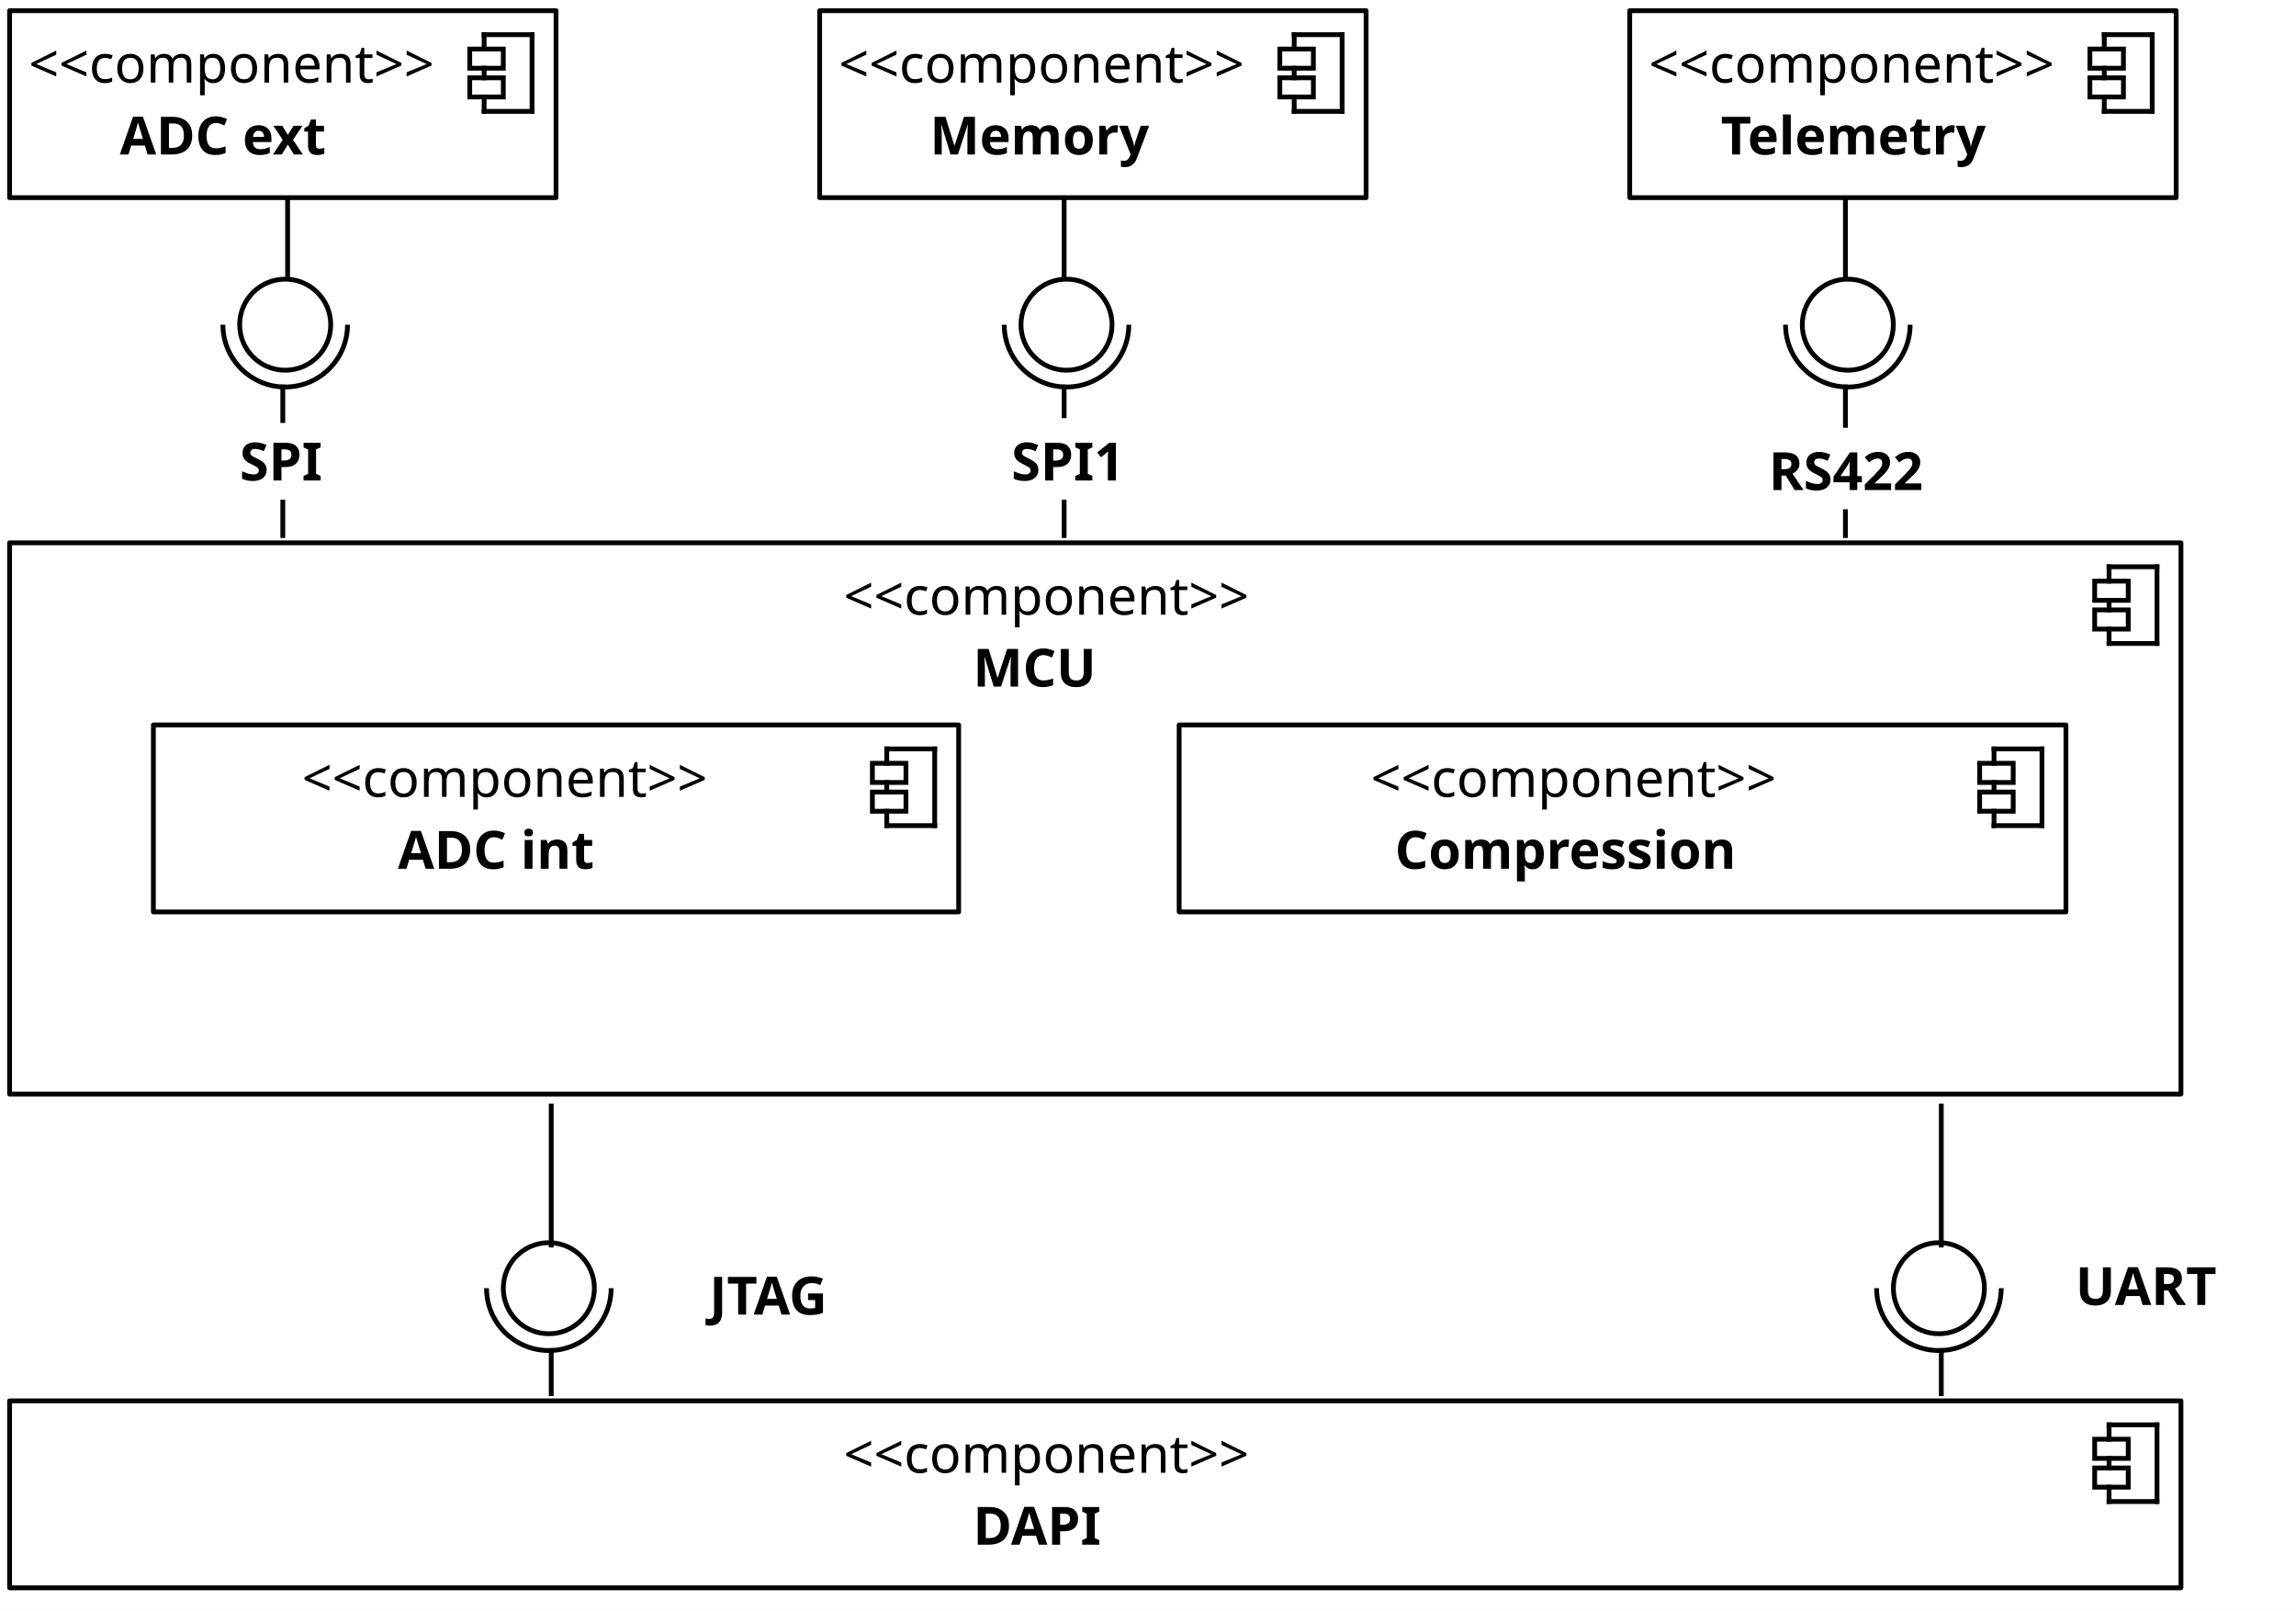
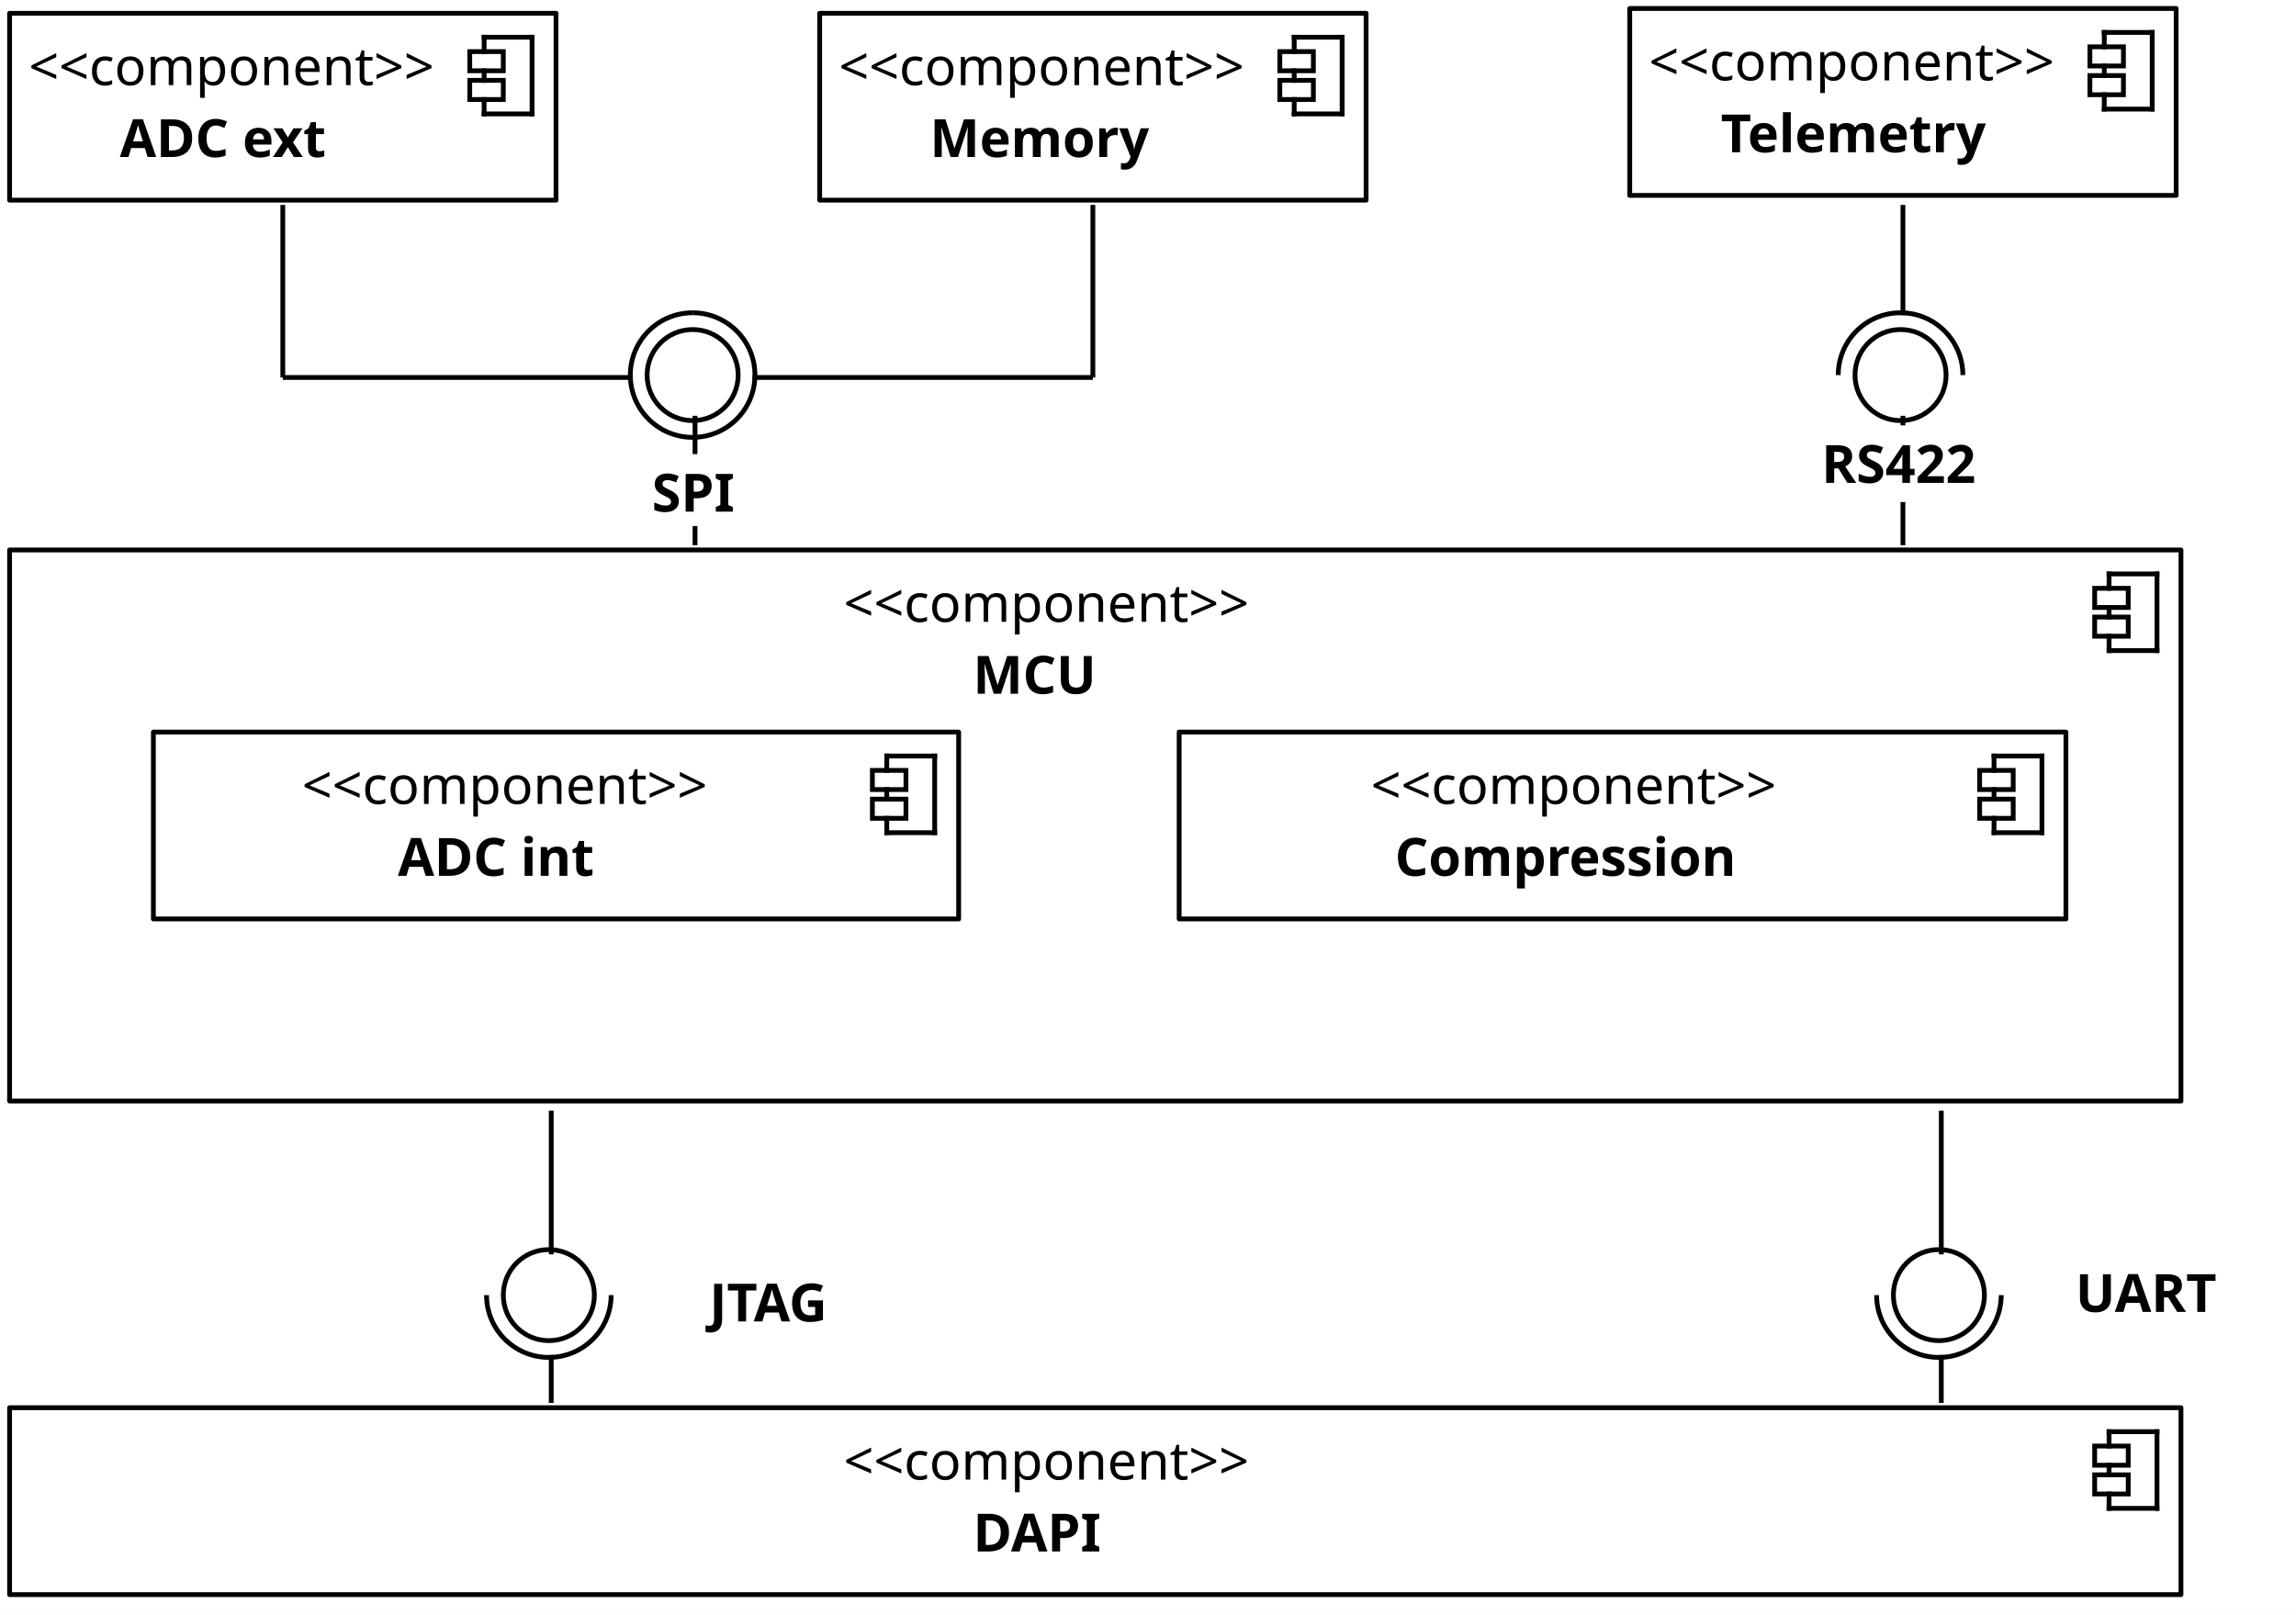
- <svg xmlns="http://www.w3.org/2000/svg" fill-opacity="0" color-rendering="auto" color-interpolation="auto" text-rendering="auto" stroke="rgb(0,0,0)" stroke-linecap="square" width="479" stroke-miterlimit="10" shape-rendering="auto" stroke-opacity="0" fill="rgb(0,0,0)" stroke-dasharray="none" font-weight="normal" stroke-width="1" height="336" font-family="'Dialog'" font-style="normal" stroke-linejoin="miter" font-size="12px" stroke-dashoffset="0" image-rendering="auto">
+ <svg xmlns="http://www.w3.org/2000/svg" fill-opacity="0" color-rendering="auto" color-interpolation="auto" text-rendering="auto" stroke="rgb(0,0,0)" stroke-linecap="square" width="479" stroke-miterlimit="10" shape-rendering="auto" stroke-opacity="0" fill="rgb(0,0,0)" stroke-dasharray="none" font-weight="normal" stroke-width="1" height="337" font-family="'Dialog'" font-style="normal" stroke-linejoin="miter" font-size="12px" stroke-dashoffset="0" image-rendering="auto">
  <defs id="genericDefs" />
  <g>
    <defs id="defs1">
      <clipPath clipPathUnits="userSpaceOnUse" id="clipPath1">
        <path d="M-7 -7 L126 -7 L126 51 L-7 51 L-7 -7 Z" />
      </clipPath>
      <clipPath clipPathUnits="userSpaceOnUse" id="clipPath2">
        <path d="M0 0 L0 40 L91 40 L91 0 Z" />
      </clipPath>
      <clipPath clipPathUnits="userSpaceOnUse" id="clipPath3">
        <path d="M0 0 L0 7 L115 7 L115 0 Z" />
      </clipPath>
      <clipPath clipPathUnits="userSpaceOnUse" id="clipPath4">
        <path d="M-7 -7 L465 -7 L465 127 L-7 127 L-7 -7 Z" />
      </clipPath>
      <clipPath clipPathUnits="userSpaceOnUse" id="clipPath5">
-         <path d="M0 0 L0 117 L430 117 L430 0 Z" />
+         <path d="M0 -0 L0 117 L430 117 L430 -0 Z" />
      </clipPath>
      <clipPath clipPathUnits="userSpaceOnUse" id="clipPath6">
-         <path d="M0 0 L0 83 L454 83 L454 0 Z" />
+         <path d="M0 -0 L0 83 L454 83 L454 -0 Z" />
      </clipPath>
      <clipPath clipPathUnits="userSpaceOnUse" id="clipPath7">
        <path d="M-7 -7 L180 -7 L180 51 L-7 51 L-7 -7 Z" />
      </clipPath>
      <clipPath clipPathUnits="userSpaceOnUse" id="clipPath8">
-         <path d="M0 0 L0 40 L145 40 L145 0 Z" />
+         <path d="M0 -0 L0 40 L145 40 L145 -0 Z" />
      </clipPath>
      <clipPath clipPathUnits="userSpaceOnUse" id="clipPath9">
-         <path d="M0 0 L0 7 L169 7 L169 0 Z" />
+         <path d="M0 -0 L0 7 L169 7 L169 -0 Z" />
      </clipPath>
      <clipPath clipPathUnits="userSpaceOnUse" id="clipPath10">
        <path d="M-7 -7 L197 -7 L197 51 L-7 51 L-7 -7 Z" />
      </clipPath>
      <clipPath clipPathUnits="userSpaceOnUse" id="clipPath11">
-         <path d="M0 0 L0 40 L162 40 L162 0 Z" />
+         <path d="M0 -0 L0 40 L162 40 L162 -0 Z" />
      </clipPath>
      <clipPath clipPathUnits="userSpaceOnUse" id="clipPath12">
-         <path d="M0 0 L0 7 L186 7 L186 0 Z" />
+         <path d="M0 -0 L0 7 L186 7 L186 -0 Z" />
      </clipPath>
      <clipPath clipPathUnits="userSpaceOnUse" id="clipPath13">
        <path d="M-7 -7 L465 -7 L465 51 L-7 51 L-7 -7 Z" />
      </clipPath>
      <clipPath clipPathUnits="userSpaceOnUse" id="clipPath14">
-         <path d="M0 0 L0 40 L430 40 L430 0 Z" />
+         <path d="M0 -0 L0 40 L430 40 L430 -0 Z" />
      </clipPath>
      <clipPath clipPathUnits="userSpaceOnUse" id="clipPath15">
-         <path d="M0 0 L0 7 L454 7 L454 0 Z" />
+         <path d="M0 -0 L0 7 L454 7 L454 -0 Z" />
      </clipPath>
      <clipPath clipPathUnits="userSpaceOnUse" id="clipPath16">
        <path d="M-7 -7 L31 -7 L31 31 L-7 31 L-7 -7 Z" />
      </clipPath>
      <clipPath clipPathUnits="userSpaceOnUse" id="clipPath17">
-         <path d="M-46 -17 L92 -17 L92 34 L-46 34 L-46 -17 Z" />
+         <path d="M-54 -16 L108 -16 L108 32 L-54 32 L-54 -16 Z" />
      </clipPath>
      <clipPath clipPathUnits="userSpaceOnUse" id="clipPath18">
-         <path d="M-39 -16 L78 -16 L78 32 L-39 32 L-39 -16 Z" />
+         <path d="M-37 -15 L74 -15 L74 30 L-37 30 L-37 -15 Z" />
      </clipPath>
      <clipPath clipPathUnits="userSpaceOnUse" id="clipPath19">
-         <path d="M-54 -17 L108 -17 L108 34 L-54 34 L-54 -17 Z" />
+         <path d="M-52 -17 L104 -17 L104 34 L-52 34 L-52 -17 Z" />
      </clipPath>
      <clipPath clipPathUnits="userSpaceOnUse" id="clipPath20">
-         <path d="M-52 -17 L104 -17 L104 34 L-52 34 L-52 -17 Z" />
+         <path d="M-50 -17 L100 -17 L100 34 L-50 34 L-50 -17 Z" />
      </clipPath>
      <clipPath clipPathUnits="userSpaceOnUse" id="clipPath21">
-         <path d="M-50 -17 L100 -17 L100 34 L-50 34 L-50 -17 Z" />
+         <path d="M0 -0 L81 -0 L81 110 L0 110 L0 -0 Z" />
      </clipPath>
      <clipPath clipPathUnits="userSpaceOnUse" id="clipPath22">
-         <path d="M0 0 L81 0 L81 98 L0 98 L0 0 Z" />
+         <path d="M0 -0 L0 110 L81 110 L81 84 L56 84 L56 67 L81 67 L81 -0 Z" />
      </clipPath>
      <clipPath clipPathUnits="userSpaceOnUse" id="clipPath23">
-         <path d="M0 0 L0 98 L18 98 L18 85 L57 85 L57 98 L81 98 L81 0 Z" />
+         <path d="M0 -0 L0 110 L81 110 L81 86 L61 86 L61 69 L81 69 L81 -0 Z" />
      </clipPath>
      <clipPath clipPathUnits="userSpaceOnUse" id="clipPath24">
-         <path d="M0 0 L81 0 L81 116 L0 116 L0 0 Z" />
+         <path d="M0 -0 L80 -0 L80 94 L0 94 L0 -0 Z" />
      </clipPath>
      <clipPath clipPathUnits="userSpaceOnUse" id="clipPath25">
-         <path d="M58 50 L58 66 L19 66 L19 50 ZM0 0 L0 116 L81 116 L81 0 Z" />
+         <path d="M0 -0 L0 94 L80 94 L80 39 L61 39 L61 22 L80 22 L80 -0 Z" />
      </clipPath>
      <clipPath clipPathUnits="userSpaceOnUse" id="clipPath26">
-         <path d="M0 0 L0 98 L12 98 L12 86 L66 86 L66 98 L81 98 L81 0 Z" />
+         <path d="M0 -0 L0 94 L80 94 L80 37 L57 37 L57 20 L80 20 L80 -0 Z" />
      </clipPath>
      <clipPath clipPathUnits="userSpaceOnUse" id="clipPath27">
-         <path d="M66 51 L66 68 L12 68 L12 51 ZM0 0 L0 116 L81 116 L81 0 Z" />
+         <path d="M0 0 L81 0 L81 107 L0 107 L0 0 Z" />
      </clipPath>
      <clipPath clipPathUnits="userSpaceOnUse" id="clipPath28">
-         <path d="M0 0 L80 0 L80 110 L0 110 L0 0 Z" />
+         <path d="M57 46 L57 61 L20 61 L20 46 ZM0 0 L0 107 L81 107 L81 0 Z" />
      </clipPath>
      <clipPath clipPathUnits="userSpaceOnUse" id="clipPath29">
-         <path d="M0 0 L0 110 L80 110 L80 85 L57 85 L57 68 L80 68 L80 0 Z" />
+         <path d="M0 0 L157 0 L157 116 L0 116 L0 0 Z" />
      </clipPath>
      <clipPath clipPathUnits="userSpaceOnUse" id="clipPath30">
-         <path d="M0 0 L0 110 L80 110 L80 87 L61 87 L61 70 L80 70 L80 0 Z" />
+         <path d="M143 90 L143 105 L106 105 L106 90 ZM0 0 L0 116 L157 116 L157 0 Z" />
      </clipPath>
      <clipPath clipPathUnits="userSpaceOnUse" id="clipPath31">
-         <path d="M0 0 L80 0 L80 94 L0 94 L0 0 Z" />
+         <path d="M0 0 L155 0 L155 116 L0 116 L0 0 Z" />
      </clipPath>
      <clipPath clipPathUnits="userSpaceOnUse" id="clipPath32">
-         <path d="M0 0 L0 94 L80 94 L80 39 L61 39 L61 22 L80 22 L80 0 Z" />
+         <path d="M48 90 L48 105 L11 105 L11 90 ZM0 0 L0 116 L155 116 L155 0 Z" />
      </clipPath>
      <clipPath clipPathUnits="userSpaceOnUse" id="clipPath33">
-         <path d="M0 0 L0 94 L80 94 L80 37 L57 37 L57 20 L80 20 L80 0 Z" />
+         <path d="M65 40 L65 56 L11 56 L11 40 ZM0 0 L0 107 L81 107 L81 0 Z" />
      </clipPath>
      <clipPath clipPathUnits="userSpaceOnUse" id="clipPath34">
-         <path d="M0 0 L0 98 L16 98 L16 84 L62 84 L62 98 L81 98 L81 0 Z" />
+         <path d="M0 0 L81 0 L81 108 L0 108 L0 0 Z" />
      </clipPath>
      <clipPath clipPathUnits="userSpaceOnUse" id="clipPath35">
-         <path d="M62 49 L62 66 L16 66 L16 49 ZM0 0 L0 116 L81 116 L81 0 Z" />
+         <path d="M65 84 L65 100 L11 100 L11 84 ZM0 0 L0 108 L81 108 L81 0 Z" />
      </clipPath>
    </defs>
    <g fill="white" text-rendering="geometricPrecision" fill-opacity="1" stroke-opacity="1" stroke="white">
-       <rect x="0" width="479" height="336" y="0" stroke="none" />
-     </g>
-     <g fill-opacity="1" text-rendering="geometricPrecision" stroke="black" stroke-linecap="butt" transform="translate(2,2.2308)" stroke-miterlimit="0" stroke-opacity="1" fill="black" font-weight="bold" font-family="sans-serif" stroke-linejoin="round" font-size="11px" image-rendering="optimizeQuality">
+       <rect x="0" width="479" height="337" y="0" stroke="none" />
+     </g>
+     <g fill-opacity="1" text-rendering="geometricPrecision" stroke="black" stroke-linecap="butt" transform="translate(2,2.7692)" stroke-miterlimit="0" stroke-opacity="1" fill="black" font-weight="bold" font-family="sans-serif" stroke-linejoin="round" font-size="11px" image-rendering="optimizeQuality">
      <rect fill="none" x="0" width="114" height="39" y="0" clip-path="url(#clipPath1)" />
      <line stroke-linecap="square" clip-path="url(#clipPath1)" fill="none" x1="99" x2="109" y1="5" y2="5" stroke-linejoin="miter" stroke-miterlimit="10" />
      <line stroke-linecap="square" clip-path="url(#clipPath1)" fill="none" x1="109" x2="109" y1="5" y2="21" stroke-linejoin="miter" stroke-miterlimit="10" />
      <line stroke-linecap="square" clip-path="url(#clipPath1)" fill="none" x1="99" x2="109" y1="21" y2="21" stroke-linejoin="miter" stroke-miterlimit="10" />
      <line stroke-linecap="square" clip-path="url(#clipPath1)" fill="none" x1="99" x2="99" y1="5" y2="8" stroke-linejoin="miter" stroke-miterlimit="10" />
      <rect stroke-linecap="square" x="96" y="8" clip-path="url(#clipPath1)" fill="none" width="7" stroke-linejoin="miter" height="4" stroke-miterlimit="10" />
      <line stroke-linecap="square" clip-path="url(#clipPath1)" fill="none" x1="99" x2="99" y1="12" y2="14" stroke-linejoin="miter" stroke-miterlimit="10" />
      <rect stroke-linecap="square" x="96" y="14" clip-path="url(#clipPath1)" fill="none" width="7" stroke-linejoin="miter" height="4" stroke-miterlimit="10" />
      <line stroke-linecap="square" clip-path="url(#clipPath1)" fill="none" x1="99" x2="99" y1="18" y2="21" stroke-linejoin="miter" stroke-miterlimit="10" />
    </g>
-     <g font-size="11px" transform="translate(2,2.2308)" fill-opacity="1" fill="black" text-rendering="geometricPrecision" image-rendering="optimizeQuality" font-family="sans-serif" stroke="black" stroke-opacity="1">
+     <g font-size="11px" transform="translate(2,2.7692)" fill-opacity="1" fill="black" text-rendering="geometricPrecision" image-rendering="optimizeQuality" font-family="sans-serif" stroke="black" stroke-opacity="1">
      <text x="4" xml:space="preserve" y="15" clip-path="url(#clipPath2)" stroke="none">&lt;&lt;component&gt;&gt;</text>
      <text x="23" xml:space="preserve" y="30" clip-path="url(#clipPath2)" font-weight="bold" stroke="none">ADC ext</text>
    </g>
-     <g fill-opacity="1" text-rendering="geometricPrecision" stroke="black" stroke-linecap="butt" transform="translate(2,113.2308)" stroke-miterlimit="0" stroke-opacity="1" fill="black" font-weight="bold" font-family="sans-serif" stroke-linejoin="round" font-size="11px" image-rendering="optimizeQuality">
+     <g fill-opacity="1" text-rendering="geometricPrecision" stroke="black" stroke-linecap="butt" transform="translate(2,114.7692)" stroke-miterlimit="0" stroke-opacity="1" fill="black" font-weight="bold" font-family="sans-serif" stroke-linejoin="round" font-size="11px" image-rendering="optimizeQuality">
      <rect fill="none" x="0" width="453" height="115" y="0" clip-path="url(#clipPath4)" />
      <line stroke-linecap="square" clip-path="url(#clipPath4)" fill="none" x1="438" x2="448" y1="5" y2="5" stroke-linejoin="miter" stroke-miterlimit="10" />
      <line stroke-linecap="square" clip-path="url(#clipPath4)" fill="none" x1="448" x2="448" y1="5" y2="21" stroke-linejoin="miter" stroke-miterlimit="10" />
      <line stroke-linecap="square" clip-path="url(#clipPath4)" fill="none" x1="438" x2="448" y1="21" y2="21" stroke-linejoin="miter" stroke-miterlimit="10" />
      <line stroke-linecap="square" clip-path="url(#clipPath4)" fill="none" x1="438" x2="438" y1="5" y2="8" stroke-linejoin="miter" stroke-miterlimit="10" />
      <rect stroke-linecap="square" x="435" y="8" clip-path="url(#clipPath4)" fill="none" width="7" stroke-linejoin="miter" height="4" stroke-miterlimit="10" />
      <line stroke-linecap="square" clip-path="url(#clipPath4)" fill="none" x1="438" x2="438" y1="12" y2="14" stroke-linejoin="miter" stroke-miterlimit="10" />
      <rect stroke-linecap="square" x="435" y="14" clip-path="url(#clipPath4)" fill="none" width="7" stroke-linejoin="miter" height="4" stroke-miterlimit="10" />
      <line stroke-linecap="square" clip-path="url(#clipPath4)" fill="none" x1="438" x2="438" y1="18" y2="21" stroke-linejoin="miter" stroke-miterlimit="10" />
    </g>
-     <g font-size="11px" transform="translate(2,113.2308)" fill-opacity="1" fill="black" text-rendering="geometricPrecision" image-rendering="optimizeQuality" font-family="sans-serif" stroke="black" stroke-opacity="1">
+     <g font-size="11px" transform="translate(2,114.7692)" fill-opacity="1" fill="black" text-rendering="geometricPrecision" image-rendering="optimizeQuality" font-family="sans-serif" stroke="black" stroke-opacity="1">
      <text x="174" xml:space="preserve" y="15" clip-path="url(#clipPath5)" stroke="none">&lt;&lt;component&gt;&gt;</text>
      <text x="201" xml:space="preserve" y="30" clip-path="url(#clipPath5)" font-weight="bold" stroke="none">MCU</text>
    </g>
-     <g fill-opacity="1" text-rendering="geometricPrecision" stroke="black" stroke-linecap="butt" transform="translate(32,151.2308)" stroke-miterlimit="0" stroke-opacity="1" fill="black" font-weight="bold" font-family="sans-serif" stroke-linejoin="round" font-size="11px" image-rendering="optimizeQuality">
+     <g fill-opacity="1" text-rendering="geometricPrecision" stroke="black" stroke-linecap="butt" transform="translate(32,152.7692)" stroke-miterlimit="0" stroke-opacity="1" fill="black" font-weight="bold" font-family="sans-serif" stroke-linejoin="round" font-size="11px" image-rendering="optimizeQuality">
      <rect fill="none" x="0" width="168" height="39" y="0" clip-path="url(#clipPath7)" />
      <line stroke-linecap="square" clip-path="url(#clipPath7)" fill="none" x1="153" x2="163" y1="5" y2="5" stroke-linejoin="miter" stroke-miterlimit="10" />
      <line stroke-linecap="square" clip-path="url(#clipPath7)" fill="none" x1="163" x2="163" y1="5" y2="21" stroke-linejoin="miter" stroke-miterlimit="10" />
      <line stroke-linecap="square" clip-path="url(#clipPath7)" fill="none" x1="153" x2="163" y1="21" y2="21" stroke-linejoin="miter" stroke-miterlimit="10" />
      <line stroke-linecap="square" clip-path="url(#clipPath7)" fill="none" x1="153" x2="153" y1="5" y2="8" stroke-linejoin="miter" stroke-miterlimit="10" />
      <rect stroke-linecap="square" x="150" y="8" clip-path="url(#clipPath7)" fill="none" width="7" stroke-linejoin="miter" height="4" stroke-miterlimit="10" />
      <line stroke-linecap="square" clip-path="url(#clipPath7)" fill="none" x1="153" x2="153" y1="12" y2="14" stroke-linejoin="miter" stroke-miterlimit="10" />
      <rect stroke-linecap="square" x="150" y="14" clip-path="url(#clipPath7)" fill="none" width="7" stroke-linejoin="miter" height="4" stroke-miterlimit="10" />
      <line stroke-linecap="square" clip-path="url(#clipPath7)" fill="none" x1="153" x2="153" y1="18" y2="21" stroke-linejoin="miter" stroke-miterlimit="10" />
    </g>
-     <g font-size="11px" transform="translate(32,151.2308)" fill-opacity="1" fill="black" text-rendering="geometricPrecision" image-rendering="optimizeQuality" font-family="sans-serif" stroke="black" stroke-opacity="1">
+     <g font-size="11px" transform="translate(32,152.7692)" fill-opacity="1" fill="black" text-rendering="geometricPrecision" image-rendering="optimizeQuality" font-family="sans-serif" stroke="black" stroke-opacity="1">
      <text x="31" xml:space="preserve" y="15" clip-path="url(#clipPath8)" stroke="none">&lt;&lt;component&gt;&gt;</text>
      <text x="51" xml:space="preserve" y="30" clip-path="url(#clipPath8)" font-weight="bold" stroke="none">ADC int</text>
    </g>
-     <g fill-opacity="1" text-rendering="geometricPrecision" stroke="black" stroke-linecap="butt" transform="translate(246,151.2308)" stroke-miterlimit="0" stroke-opacity="1" fill="black" font-weight="bold" font-family="sans-serif" stroke-linejoin="round" font-size="11px" image-rendering="optimizeQuality">
+     <g fill-opacity="1" text-rendering="geometricPrecision" stroke="black" stroke-linecap="butt" transform="translate(246,152.7692)" stroke-miterlimit="0" stroke-opacity="1" fill="black" font-weight="bold" font-family="sans-serif" stroke-linejoin="round" font-size="11px" image-rendering="optimizeQuality">
      <rect fill="none" x="0" width="185" height="39" y="0" clip-path="url(#clipPath10)" />
      <line stroke-linecap="square" clip-path="url(#clipPath10)" fill="none" x1="170" x2="180" y1="5" y2="5" stroke-linejoin="miter" stroke-miterlimit="10" />
      <line stroke-linecap="square" clip-path="url(#clipPath10)" fill="none" x1="180" x2="180" y1="5" y2="21" stroke-linejoin="miter" stroke-miterlimit="10" />
      <line stroke-linecap="square" clip-path="url(#clipPath10)" fill="none" x1="170" x2="180" y1="21" y2="21" stroke-linejoin="miter" stroke-miterlimit="10" />
      <line stroke-linecap="square" clip-path="url(#clipPath10)" fill="none" x1="170" x2="170" y1="5" y2="8" stroke-linejoin="miter" stroke-miterlimit="10" />
      <rect stroke-linecap="square" x="167" y="8" clip-path="url(#clipPath10)" fill="none" width="7" stroke-linejoin="miter" height="4" stroke-miterlimit="10" />
      <line stroke-linecap="square" clip-path="url(#clipPath10)" fill="none" x1="170" x2="170" y1="12" y2="14" stroke-linejoin="miter" stroke-miterlimit="10" />
      <rect stroke-linecap="square" x="167" y="14" clip-path="url(#clipPath10)" fill="none" width="7" stroke-linejoin="miter" height="4" stroke-miterlimit="10" />
      <line stroke-linecap="square" clip-path="url(#clipPath10)" fill="none" x1="170" x2="170" y1="18" y2="21" stroke-linejoin="miter" stroke-miterlimit="10" />
    </g>
-     <g font-size="11px" transform="translate(246,151.2308)" fill-opacity="1" fill="black" text-rendering="geometricPrecision" image-rendering="optimizeQuality" font-family="sans-serif" stroke="black" stroke-opacity="1">
+     <g font-size="11px" transform="translate(246,152.7692)" fill-opacity="1" fill="black" text-rendering="geometricPrecision" image-rendering="optimizeQuality" font-family="sans-serif" stroke="black" stroke-opacity="1">
      <text x="40" xml:space="preserve" y="15" clip-path="url(#clipPath11)" stroke="none">&lt;&lt;component&gt;&gt;</text>
      <text x="45" xml:space="preserve" y="30" clip-path="url(#clipPath11)" font-weight="bold" stroke="none">Compression</text>
    </g>
-     <g fill-opacity="1" text-rendering="geometricPrecision" stroke="black" stroke-linecap="butt" transform="translate(171,2.2308)" stroke-miterlimit="0" stroke-opacity="1" fill="black" font-weight="bold" font-family="sans-serif" stroke-linejoin="round" font-size="11px" image-rendering="optimizeQuality">
+     <g fill-opacity="1" text-rendering="geometricPrecision" stroke="black" stroke-linecap="butt" transform="translate(171,2.7692)" stroke-miterlimit="0" stroke-opacity="1" fill="black" font-weight="bold" font-family="sans-serif" stroke-linejoin="round" font-size="11px" image-rendering="optimizeQuality">
      <rect fill="none" x="0" width="114" height="39" y="0" clip-path="url(#clipPath1)" />
      <line stroke-linecap="square" clip-path="url(#clipPath1)" fill="none" x1="99" x2="109" y1="5" y2="5" stroke-linejoin="miter" stroke-miterlimit="10" />
      <line stroke-linecap="square" clip-path="url(#clipPath1)" fill="none" x1="109" x2="109" y1="5" y2="21" stroke-linejoin="miter" stroke-miterlimit="10" />
      <line stroke-linecap="square" clip-path="url(#clipPath1)" fill="none" x1="99" x2="109" y1="21" y2="21" stroke-linejoin="miter" stroke-miterlimit="10" />
      <line stroke-linecap="square" clip-path="url(#clipPath1)" fill="none" x1="99" x2="99" y1="5" y2="8" stroke-linejoin="miter" stroke-miterlimit="10" />
      <rect stroke-linecap="square" x="96" y="8" clip-path="url(#clipPath1)" fill="none" width="7" stroke-linejoin="miter" height="4" stroke-miterlimit="10" />
      <line stroke-linecap="square" clip-path="url(#clipPath1)" fill="none" x1="99" x2="99" y1="12" y2="14" stroke-linejoin="miter" stroke-miterlimit="10" />
      <rect stroke-linecap="square" x="96" y="14" clip-path="url(#clipPath1)" fill="none" width="7" stroke-linejoin="miter" height="4" stroke-miterlimit="10" />
      <line stroke-linecap="square" clip-path="url(#clipPath1)" fill="none" x1="99" x2="99" y1="18" y2="21" stroke-linejoin="miter" stroke-miterlimit="10" />
    </g>
-     <g font-size="11px" transform="translate(171,2.2308)" fill-opacity="1" fill="black" text-rendering="geometricPrecision" image-rendering="optimizeQuality" font-family="sans-serif" stroke="black" stroke-opacity="1">
+     <g font-size="11px" transform="translate(171,2.7692)" fill-opacity="1" fill="black" text-rendering="geometricPrecision" image-rendering="optimizeQuality" font-family="sans-serif" stroke="black" stroke-opacity="1">
      <text x="4" xml:space="preserve" y="15" clip-path="url(#clipPath2)" stroke="none">&lt;&lt;component&gt;&gt;</text>
      <text x="23" xml:space="preserve" y="30" clip-path="url(#clipPath2)" font-weight="bold" stroke="none">Memory</text>
    </g>
-     <g fill-opacity="1" text-rendering="geometricPrecision" stroke="black" stroke-linecap="butt" transform="translate(340,2.2308)" stroke-miterlimit="0" stroke-opacity="1" fill="black" font-weight="bold" font-family="sans-serif" stroke-linejoin="round" font-size="11px" image-rendering="optimizeQuality">
+     <g fill-opacity="1" text-rendering="geometricPrecision" stroke="black" stroke-linecap="butt" transform="translate(340,1.7692)" stroke-miterlimit="0" stroke-opacity="1" fill="black" font-weight="bold" font-family="sans-serif" stroke-linejoin="round" font-size="11px" image-rendering="optimizeQuality">
      <rect fill="none" x="0" width="114" height="39" y="0" clip-path="url(#clipPath1)" />
      <line stroke-linecap="square" clip-path="url(#clipPath1)" fill="none" x1="99" x2="109" y1="5" y2="5" stroke-linejoin="miter" stroke-miterlimit="10" />
      <line stroke-linecap="square" clip-path="url(#clipPath1)" fill="none" x1="109" x2="109" y1="5" y2="21" stroke-linejoin="miter" stroke-miterlimit="10" />
      <line stroke-linecap="square" clip-path="url(#clipPath1)" fill="none" x1="99" x2="109" y1="21" y2="21" stroke-linejoin="miter" stroke-miterlimit="10" />
      <line stroke-linecap="square" clip-path="url(#clipPath1)" fill="none" x1="99" x2="99" y1="5" y2="8" stroke-linejoin="miter" stroke-miterlimit="10" />
      <rect stroke-linecap="square" x="96" y="8" clip-path="url(#clipPath1)" fill="none" width="7" stroke-linejoin="miter" height="4" stroke-miterlimit="10" />
      <line stroke-linecap="square" clip-path="url(#clipPath1)" fill="none" x1="99" x2="99" y1="12" y2="14" stroke-linejoin="miter" stroke-miterlimit="10" />
      <rect stroke-linecap="square" x="96" y="14" clip-path="url(#clipPath1)" fill="none" width="7" stroke-linejoin="miter" height="4" stroke-miterlimit="10" />
      <line stroke-linecap="square" clip-path="url(#clipPath1)" fill="none" x1="99" x2="99" y1="18" y2="21" stroke-linejoin="miter" stroke-miterlimit="10" />
    </g>
-     <g font-size="11px" transform="translate(340,2.2308)" fill-opacity="1" fill="black" text-rendering="geometricPrecision" image-rendering="optimizeQuality" font-family="sans-serif" stroke="black" stroke-opacity="1">
+     <g font-size="11px" transform="translate(340,1.7692)" fill-opacity="1" fill="black" text-rendering="geometricPrecision" image-rendering="optimizeQuality" font-family="sans-serif" stroke="black" stroke-opacity="1">
      <text x="4" xml:space="preserve" y="15" clip-path="url(#clipPath2)" stroke="none">&lt;&lt;component&gt;&gt;</text>
      <text x="19" xml:space="preserve" y="30" clip-path="url(#clipPath2)" font-weight="bold" stroke="none">Telemetry</text>
    </g>
-     <g fill-opacity="1" text-rendering="geometricPrecision" stroke="black" stroke-linecap="butt" transform="translate(2,292.2308)" stroke-miterlimit="0" stroke-opacity="1" fill="black" font-weight="bold" font-family="sans-serif" stroke-linejoin="round" font-size="11px" image-rendering="optimizeQuality">
+     <g fill-opacity="1" text-rendering="geometricPrecision" stroke="black" stroke-linecap="butt" transform="translate(2,293.7692)" stroke-miterlimit="0" stroke-opacity="1" fill="black" font-weight="bold" font-family="sans-serif" stroke-linejoin="round" font-size="11px" image-rendering="optimizeQuality">
      <rect fill="none" x="0" width="453" height="39" y="0" clip-path="url(#clipPath13)" />
      <line stroke-linecap="square" clip-path="url(#clipPath13)" fill="none" x1="438" x2="448" y1="5" y2="5" stroke-linejoin="miter" stroke-miterlimit="10" />
      <line stroke-linecap="square" clip-path="url(#clipPath13)" fill="none" x1="448" x2="448" y1="5" y2="21" stroke-linejoin="miter" stroke-miterlimit="10" />
      <line stroke-linecap="square" clip-path="url(#clipPath13)" fill="none" x1="438" x2="448" y1="21" y2="21" stroke-linejoin="miter" stroke-miterlimit="10" />
      <line stroke-linecap="square" clip-path="url(#clipPath13)" fill="none" x1="438" x2="438" y1="5" y2="8" stroke-linejoin="miter" stroke-miterlimit="10" />
      <rect stroke-linecap="square" x="435" y="8" clip-path="url(#clipPath13)" fill="none" width="7" stroke-linejoin="miter" height="4" stroke-miterlimit="10" />
      <line stroke-linecap="square" clip-path="url(#clipPath13)" fill="none" x1="438" x2="438" y1="12" y2="14" stroke-linejoin="miter" stroke-miterlimit="10" />
      <rect stroke-linecap="square" x="435" y="14" clip-path="url(#clipPath13)" fill="none" width="7" stroke-linejoin="miter" height="4" stroke-miterlimit="10" />
      <line stroke-linecap="square" clip-path="url(#clipPath13)" fill="none" x1="438" x2="438" y1="18" y2="21" stroke-linejoin="miter" stroke-miterlimit="10" />
    </g>
-     <g font-size="11px" transform="translate(2,292.2308)" fill-opacity="1" fill="black" text-rendering="geometricPrecision" image-rendering="optimizeQuality" font-family="sans-serif" stroke="black" stroke-opacity="1">
+     <g font-size="11px" transform="translate(2,293.7692)" fill-opacity="1" fill="black" text-rendering="geometricPrecision" image-rendering="optimizeQuality" font-family="sans-serif" stroke="black" stroke-opacity="1">
      <text x="174" xml:space="preserve" y="15" clip-path="url(#clipPath14)" stroke="none">&lt;&lt;component&gt;&gt;</text>
      <text x="201" xml:space="preserve" y="30" clip-path="url(#clipPath14)" font-weight="bold" stroke="none">DAPI</text>
    </g>
-     <g fill-opacity="1" text-rendering="geometricPrecision" stroke="black" stroke-linecap="butt" transform="translate(50,58.2308)" stroke-miterlimit="0" stroke-opacity="1" fill="black" font-weight="bold" font-family="sans-serif" stroke-linejoin="round" font-size="11px" image-rendering="optimizeQuality">
-       <circle fill="none" r="9.5" clip-path="url(#clipPath16)" cx="9.5" cy="9.5" />
-     </g>
-     <g fill-opacity="1" text-rendering="geometricPrecision" stroke="black" stroke-linecap="butt" transform="translate(376,58.2308)" stroke-miterlimit="0" stroke-opacity="1" fill="black" font-weight="bold" font-family="sans-serif" stroke-linejoin="round" font-size="11px" image-rendering="optimizeQuality">
-       <circle fill="none" r="9.5" clip-path="url(#clipPath16)" cx="9.5" cy="9.5" />
-     </g>
-     <g fill-opacity="1" text-rendering="geometricPrecision" stroke="black" stroke-linecap="butt" transform="translate(213,58.2308)" stroke-miterlimit="0" stroke-opacity="1" fill="black" font-weight="bold" font-family="sans-serif" stroke-linejoin="round" font-size="11px" image-rendering="optimizeQuality">
-       <circle fill="none" r="9.5" clip-path="url(#clipPath16)" cx="9.5" cy="9.5" />
-     </g>
-     <g fill-opacity="1" text-rendering="geometricPrecision" stroke="black" stroke-linecap="butt" transform="translate(395,259.2308)" stroke-miterlimit="0" stroke-opacity="1" fill="black" font-weight="bold" font-family="sans-serif" stroke-linejoin="round" font-size="11px" image-rendering="optimizeQuality">
-       <circle fill="none" r="9.5" clip-path="url(#clipPath16)" cx="9.5" cy="9.5" />
-     </g>
-     <g fill-opacity="1" text-rendering="geometricPrecision" stroke="black" stroke-linecap="butt" transform="translate(105,259.2308)" stroke-miterlimit="0" stroke-opacity="1" fill="black" font-weight="bold" font-family="sans-serif" stroke-linejoin="round" font-size="11px" image-rendering="optimizeQuality">
-       <circle fill="none" r="9.5" clip-path="url(#clipPath16)" cx="9.5" cy="9.5" />
-     </g>
-     <g font-size="11px" transform="translate(200,87.2308)" fill-opacity="1" fill="black" text-rendering="geometricPrecision" image-rendering="optimizeQuality" font-family="sans-serif" stroke="black" font-weight="bold" stroke-opacity="1">
-       <text x="11" xml:space="preserve" y="13" clip-path="url(#clipPath17)" stroke="none">SPI1</text>
-     </g>
-     <g font-size="11px" transform="translate(40,88.2308)" fill-opacity="1" fill="black" text-rendering="geometricPrecision" image-rendering="optimizeQuality" font-family="sans-serif" stroke="black" font-weight="bold" stroke-opacity="1">
-       <text x="10" xml:space="preserve" y="12" clip-path="url(#clipPath18)" stroke="none">SPI</text>
-     </g>
-     <g font-size="11px" transform="translate(359,89.2308)" fill-opacity="1" fill="black" text-rendering="geometricPrecision" image-rendering="optimizeQuality" font-family="sans-serif" stroke="black" font-weight="bold" stroke-opacity="1">
-       <text x="10" xml:space="preserve" y="13" clip-path="url(#clipPath19)" stroke="none">RS422</text>
-     </g>
-     <g font-size="11px" transform="translate(423,259.2308)" fill-opacity="1" fill="black" text-rendering="geometricPrecision" image-rendering="optimizeQuality" font-family="sans-serif" stroke="black" font-weight="bold" stroke-opacity="1">
-       <text x="10" xml:space="preserve" y="13" clip-path="url(#clipPath20)" stroke="none">UART</text>
-     </g>
-     <g font-size="11px" transform="translate(138,261.2308)" fill-opacity="1" fill="black" text-rendering="geometricPrecision" image-rendering="optimizeQuality" font-family="sans-serif" stroke="black" font-weight="bold" stroke-opacity="1">
-       <text x="10" xml:space="preserve" y="13" clip-path="url(#clipPath21)" stroke="none">JTAG</text>
-     </g>
-     <g stroke-linecap="butt" font-size="11px" transform="translate(22,3.2308)" fill-opacity="1" fill="black" text-rendering="geometricPrecision" image-rendering="optimizeQuality" font-family="sans-serif" stroke-linejoin="round" stroke="black" stroke-opacity="1">
-       <line y2="38" fill="none" x1="38" clip-path="url(#clipPath23)" x2="38" y1="55" />
-     </g>
-     <g stroke-linecap="butt" font-size="11px" transform="translate(21,38.2308)" fill-opacity="1" fill="black" text-rendering="geometricPrecision" image-rendering="optimizeQuality" font-family="sans-serif" stroke-linejoin="round" stroke="black" stroke-opacity="1">
-       <line y2="42" fill="none" x1="38" clip-path="url(#clipPath25)" x2="38" y1="74" />
-       <path fill="none" d="M25.5 29.5 A13 13 0 0 0 51.5 29.5" clip-path="url(#clipPath25)" />
-     </g>
-     <g stroke-linecap="butt" font-size="11px" transform="translate(347,3.2308)" fill-opacity="1" fill="black" text-rendering="geometricPrecision" image-rendering="optimizeQuality" font-family="sans-serif" stroke-linejoin="round" stroke="black" stroke-opacity="1">
-       <line y2="38" fill="none" x1="38" clip-path="url(#clipPath26)" x2="38" y1="55" />
-     </g>
-     <g stroke-linecap="butt" font-size="11px" transform="translate(347,38.2308)" fill-opacity="1" fill="black" text-rendering="geometricPrecision" image-rendering="optimizeQuality" font-family="sans-serif" stroke-linejoin="round" stroke="black" stroke-opacity="1">
-       <line y2="42" fill="none" x1="38" clip-path="url(#clipPath27)" x2="38" y1="74" />
-       <path fill="none" d="M25.5 29.5 A13 13 0 0 0 51.5 29.5" clip-path="url(#clipPath27)" />
-     </g>
-     <g stroke-linecap="butt" font-size="11px" transform="translate(366,191.2308)" fill-opacity="1" fill="black" text-rendering="geometricPrecision" image-rendering="optimizeQuality" font-family="sans-serif" stroke-linejoin="round" stroke="black" stroke-opacity="1">
-       <line y2="39" fill="none" x1="39" clip-path="url(#clipPath29)" x2="39" y1="69" />
-     </g>
-     <g stroke-linecap="butt" font-size="11px" transform="translate(77,191.2308)" fill-opacity="1" fill="black" text-rendering="geometricPrecision" image-rendering="optimizeQuality" font-family="sans-serif" stroke-linejoin="round" stroke="black" stroke-opacity="1">
-       <line y2="39" fill="none" x1="38" clip-path="url(#clipPath30)" x2="38" y1="69" />
-     </g>
-     <g stroke-linecap="butt" font-size="11px" transform="translate(77,239.2308)" fill-opacity="1" fill="black" text-rendering="geometricPrecision" image-rendering="optimizeQuality" font-family="sans-serif" stroke-linejoin="round" stroke="black" stroke-opacity="1">
-       <line y2="42" fill="none" x1="38" clip-path="url(#clipPath32)" x2="38" y1="52" />
-       <path fill="none" d="M24.5 29.5 A13 13 0 0 0 50.5 29.5" clip-path="url(#clipPath32)" />
-     </g>
-     <g stroke-linecap="butt" font-size="11px" transform="translate(366,239.2308)" fill-opacity="1" fill="black" text-rendering="geometricPrecision" image-rendering="optimizeQuality" font-family="sans-serif" stroke-linejoin="round" stroke="black" stroke-opacity="1">
-       <line y2="42" fill="none" x1="39" clip-path="url(#clipPath33)" x2="39" y1="52" />
-       <path fill="none" d="M25.5 29.5 A13 13 0 0 0 51.5 29.5" clip-path="url(#clipPath33)" />
-     </g>
-     <g stroke-linecap="butt" font-size="11px" transform="translate(184,3.2308)" fill-opacity="1" fill="black" text-rendering="geometricPrecision" image-rendering="optimizeQuality" font-family="sans-serif" stroke-linejoin="round" stroke="black" stroke-opacity="1">
-       <line y2="38" fill="none" x1="38" clip-path="url(#clipPath34)" x2="38" y1="55" />
-     </g>
-     <g stroke-linecap="butt" font-size="11px" transform="translate(184,38.2308)" fill-opacity="1" fill="black" text-rendering="geometricPrecision" image-rendering="optimizeQuality" font-family="sans-serif" stroke-linejoin="round" stroke="black" stroke-opacity="1">
-       <line y2="42" fill="none" x1="38" clip-path="url(#clipPath35)" x2="38" y1="74" />
-       <path fill="none" d="M25.5 29.5 A13 13 0 0 0 51.5 29.5" clip-path="url(#clipPath35)" />
+     <g fill-opacity="1" text-rendering="geometricPrecision" stroke="black" stroke-linecap="butt" transform="translate(395,260.7692)" stroke-miterlimit="0" stroke-opacity="1" fill="black" font-weight="bold" font-family="sans-serif" stroke-linejoin="round" font-size="11px" image-rendering="optimizeQuality">
+       <circle fill="none" r="9.5" clip-path="url(#clipPath16)" cx="9.5" cy="9.5" />
+     </g>
+     <g fill-opacity="1" text-rendering="geometricPrecision" stroke="black" stroke-linecap="butt" transform="translate(105,260.7692)" stroke-miterlimit="0" stroke-opacity="1" fill="black" font-weight="bold" font-family="sans-serif" stroke-linejoin="round" font-size="11px" image-rendering="optimizeQuality">
+       <circle fill="none" r="9.5" clip-path="url(#clipPath16)" cx="9.5" cy="9.5" />
+     </g>
+     <g fill-opacity="1" text-rendering="geometricPrecision" stroke="black" stroke-linecap="butt" transform="translate(135,68.7692)" stroke-miterlimit="0" stroke-opacity="1" fill="black" font-weight="bold" font-family="sans-serif" stroke-linejoin="round" font-size="11px" image-rendering="optimizeQuality">
+       <circle fill="none" r="9.5" clip-path="url(#clipPath16)" cx="9.5" cy="9.5" />
+     </g>
+     <g fill-opacity="1" text-rendering="geometricPrecision" stroke="black" stroke-linecap="butt" transform="translate(387,68.7692)" stroke-miterlimit="0" stroke-opacity="1" fill="black" font-weight="bold" font-family="sans-serif" stroke-linejoin="round" font-size="11px" image-rendering="optimizeQuality">
+       <circle fill="none" r="9.5" clip-path="url(#clipPath16)" cx="9.5" cy="9.5" />
+     </g>
+     <g font-size="11px" transform="translate(370,88.7692)" fill-opacity="1" fill="black" text-rendering="geometricPrecision" image-rendering="optimizeQuality" font-family="sans-serif" stroke="black" font-weight="bold" stroke-opacity="1">
+       <text x="10" xml:space="preserve" y="12" clip-path="url(#clipPath17)" stroke="none">RS422</text>
+     </g>
+     <g font-size="11px" transform="translate(127,94.7692)" fill-opacity="1" fill="black" text-rendering="geometricPrecision" image-rendering="optimizeQuality" font-family="sans-serif" stroke="black" font-weight="bold" stroke-opacity="1">
+       <text x="9" xml:space="preserve" y="12" clip-path="url(#clipPath18)" stroke="none">SPI</text>
+     </g>
+     <g font-size="11px" transform="translate(423,260.7692)" fill-opacity="1" fill="black" text-rendering="geometricPrecision" image-rendering="optimizeQuality" font-family="sans-serif" stroke="black" font-weight="bold" stroke-opacity="1">
+       <text x="10" xml:space="preserve" y="13" clip-path="url(#clipPath19)" stroke="none">UART</text>
+     </g>
+     <g font-size="11px" transform="translate(138,262.7692)" fill-opacity="1" fill="black" text-rendering="geometricPrecision" image-rendering="optimizeQuality" font-family="sans-serif" stroke="black" font-weight="bold" stroke-opacity="1">
+       <text x="10" xml:space="preserve" y="13" clip-path="url(#clipPath20)" stroke="none">JTAG</text>
+     </g>
+     <g stroke-linecap="butt" font-size="11px" transform="translate(367,193.7692)" fill-opacity="1" fill="black" text-rendering="geometricPrecision" image-rendering="optimizeQuality" font-family="sans-serif" stroke-linejoin="round" stroke="black" stroke-opacity="1">
+       <line y2="38" fill="none" x1="38" clip-path="url(#clipPath22)" x2="38" y1="68" />
+     </g>
+     <g stroke-linecap="butt" font-size="11px" transform="translate(77,193.7692)" fill-opacity="1" fill="black" text-rendering="geometricPrecision" image-rendering="optimizeQuality" font-family="sans-serif" stroke-linejoin="round" stroke="black" stroke-opacity="1">
+       <line y2="38" fill="none" x1="38" clip-path="url(#clipPath23)" x2="38" y1="68" />
+     </g>
+     <g stroke-linecap="butt" font-size="11px" transform="translate(77,240.7692)" fill-opacity="1" fill="black" text-rendering="geometricPrecision" image-rendering="optimizeQuality" font-family="sans-serif" stroke-linejoin="round" stroke="black" stroke-opacity="1">
+       <line y2="42" fill="none" x1="38" clip-path="url(#clipPath25)" x2="38" y1="52" />
+       <path fill="none" d="M24.5 29.5 A13 13 0 0 0 50.5 29.5" clip-path="url(#clipPath25)" />
+     </g>
+     <g stroke-linecap="butt" font-size="11px" transform="translate(366,240.7692)" fill-opacity="1" fill="black" text-rendering="geometricPrecision" image-rendering="optimizeQuality" font-family="sans-serif" stroke-linejoin="round" stroke="black" stroke-opacity="1">
+       <line y2="42" fill="none" x1="39" clip-path="url(#clipPath26)" x2="39" y1="52" />
+       <path fill="none" d="M25.5 29.5 A13 13 0 0 0 51.5 29.5" clip-path="url(#clipPath26)" />
+     </g>
+     <g stroke-linecap="butt" font-size="11px" transform="translate(107,48.7692)" fill-opacity="1" fill="black" text-rendering="geometricPrecision" image-rendering="optimizeQuality" font-family="sans-serif" stroke-linejoin="round" stroke="black" stroke-opacity="1">
+       <line y2="65" fill="none" x1="38" clip-path="url(#clipPath28)" x2="38" y1="38" />
+     </g>
+     <g stroke-linecap="butt" font-size="11px" transform="translate(21,4.7692)" fill-opacity="1" fill="black" text-rendering="geometricPrecision" image-rendering="optimizeQuality" font-family="sans-serif" stroke-linejoin="round" stroke="black" stroke-opacity="1">
+       <line y2="74" fill="none" x1="38" clip-path="url(#clipPath30)" x2="38" y1="38" />
+       <line y2="74" fill="none" x1="38" clip-path="url(#clipPath30)" x2="111" y1="74" />
+       <path fill="none" d="M123.5 60.5 A13 13 0 0 0 123.5 86.5" clip-path="url(#clipPath30)" />
+     </g>
+     <g stroke-linecap="butt" font-size="11px" transform="translate(116,4.7692)" fill-opacity="1" fill="black" text-rendering="geometricPrecision" image-rendering="optimizeQuality" font-family="sans-serif" stroke-linejoin="round" stroke="black" stroke-opacity="1">
+       <line y2="74" fill="none" x1="112" clip-path="url(#clipPath32)" x2="112" y1="38" />
+       <line y2="74" fill="none" x1="112" clip-path="url(#clipPath32)" x2="41" y1="74" />
+       <path fill="none" d="M28.5 86.5 A13 13 0 0 0 28.5 60.5" clip-path="url(#clipPath32)" />
+     </g>
+     <g stroke-linecap="butt" font-size="11px" transform="translate(359,48.7692)" fill-opacity="1" fill="black" text-rendering="geometricPrecision" image-rendering="optimizeQuality" font-family="sans-serif" stroke-linejoin="round" stroke="black" stroke-opacity="1">
+       <line y2="65" fill="none" x1="38" clip-path="url(#clipPath33)" x2="38" y1="38" />
+     </g>
+     <g stroke-linecap="butt" font-size="11px" transform="translate(359,4.7692)" fill-opacity="1" fill="black" text-rendering="geometricPrecision" image-rendering="optimizeQuality" font-family="sans-serif" stroke-linejoin="round" stroke="black" stroke-opacity="1">
+       <line y2="61" fill="none" x1="38" clip-path="url(#clipPath35)" x2="38" y1="38" />
+       <path fill="none" d="M50.5 73.5 A13 13 0 0 0 24.5 73.5" clip-path="url(#clipPath35)" />
    </g>
    <g font-size="10px" fill-opacity="1" fill="rgb(120,120,120)" text-rendering="geometricPrecision" image-rendering="optimizeQuality" stroke="rgb(120,120,120)" stroke-opacity="1">
-       <text x="235" xml:space="preserve" y="323" stroke="none" />
+       <text x="235" xml:space="preserve" y="324" stroke="none" />
    </g>
  </g>
</svg>
